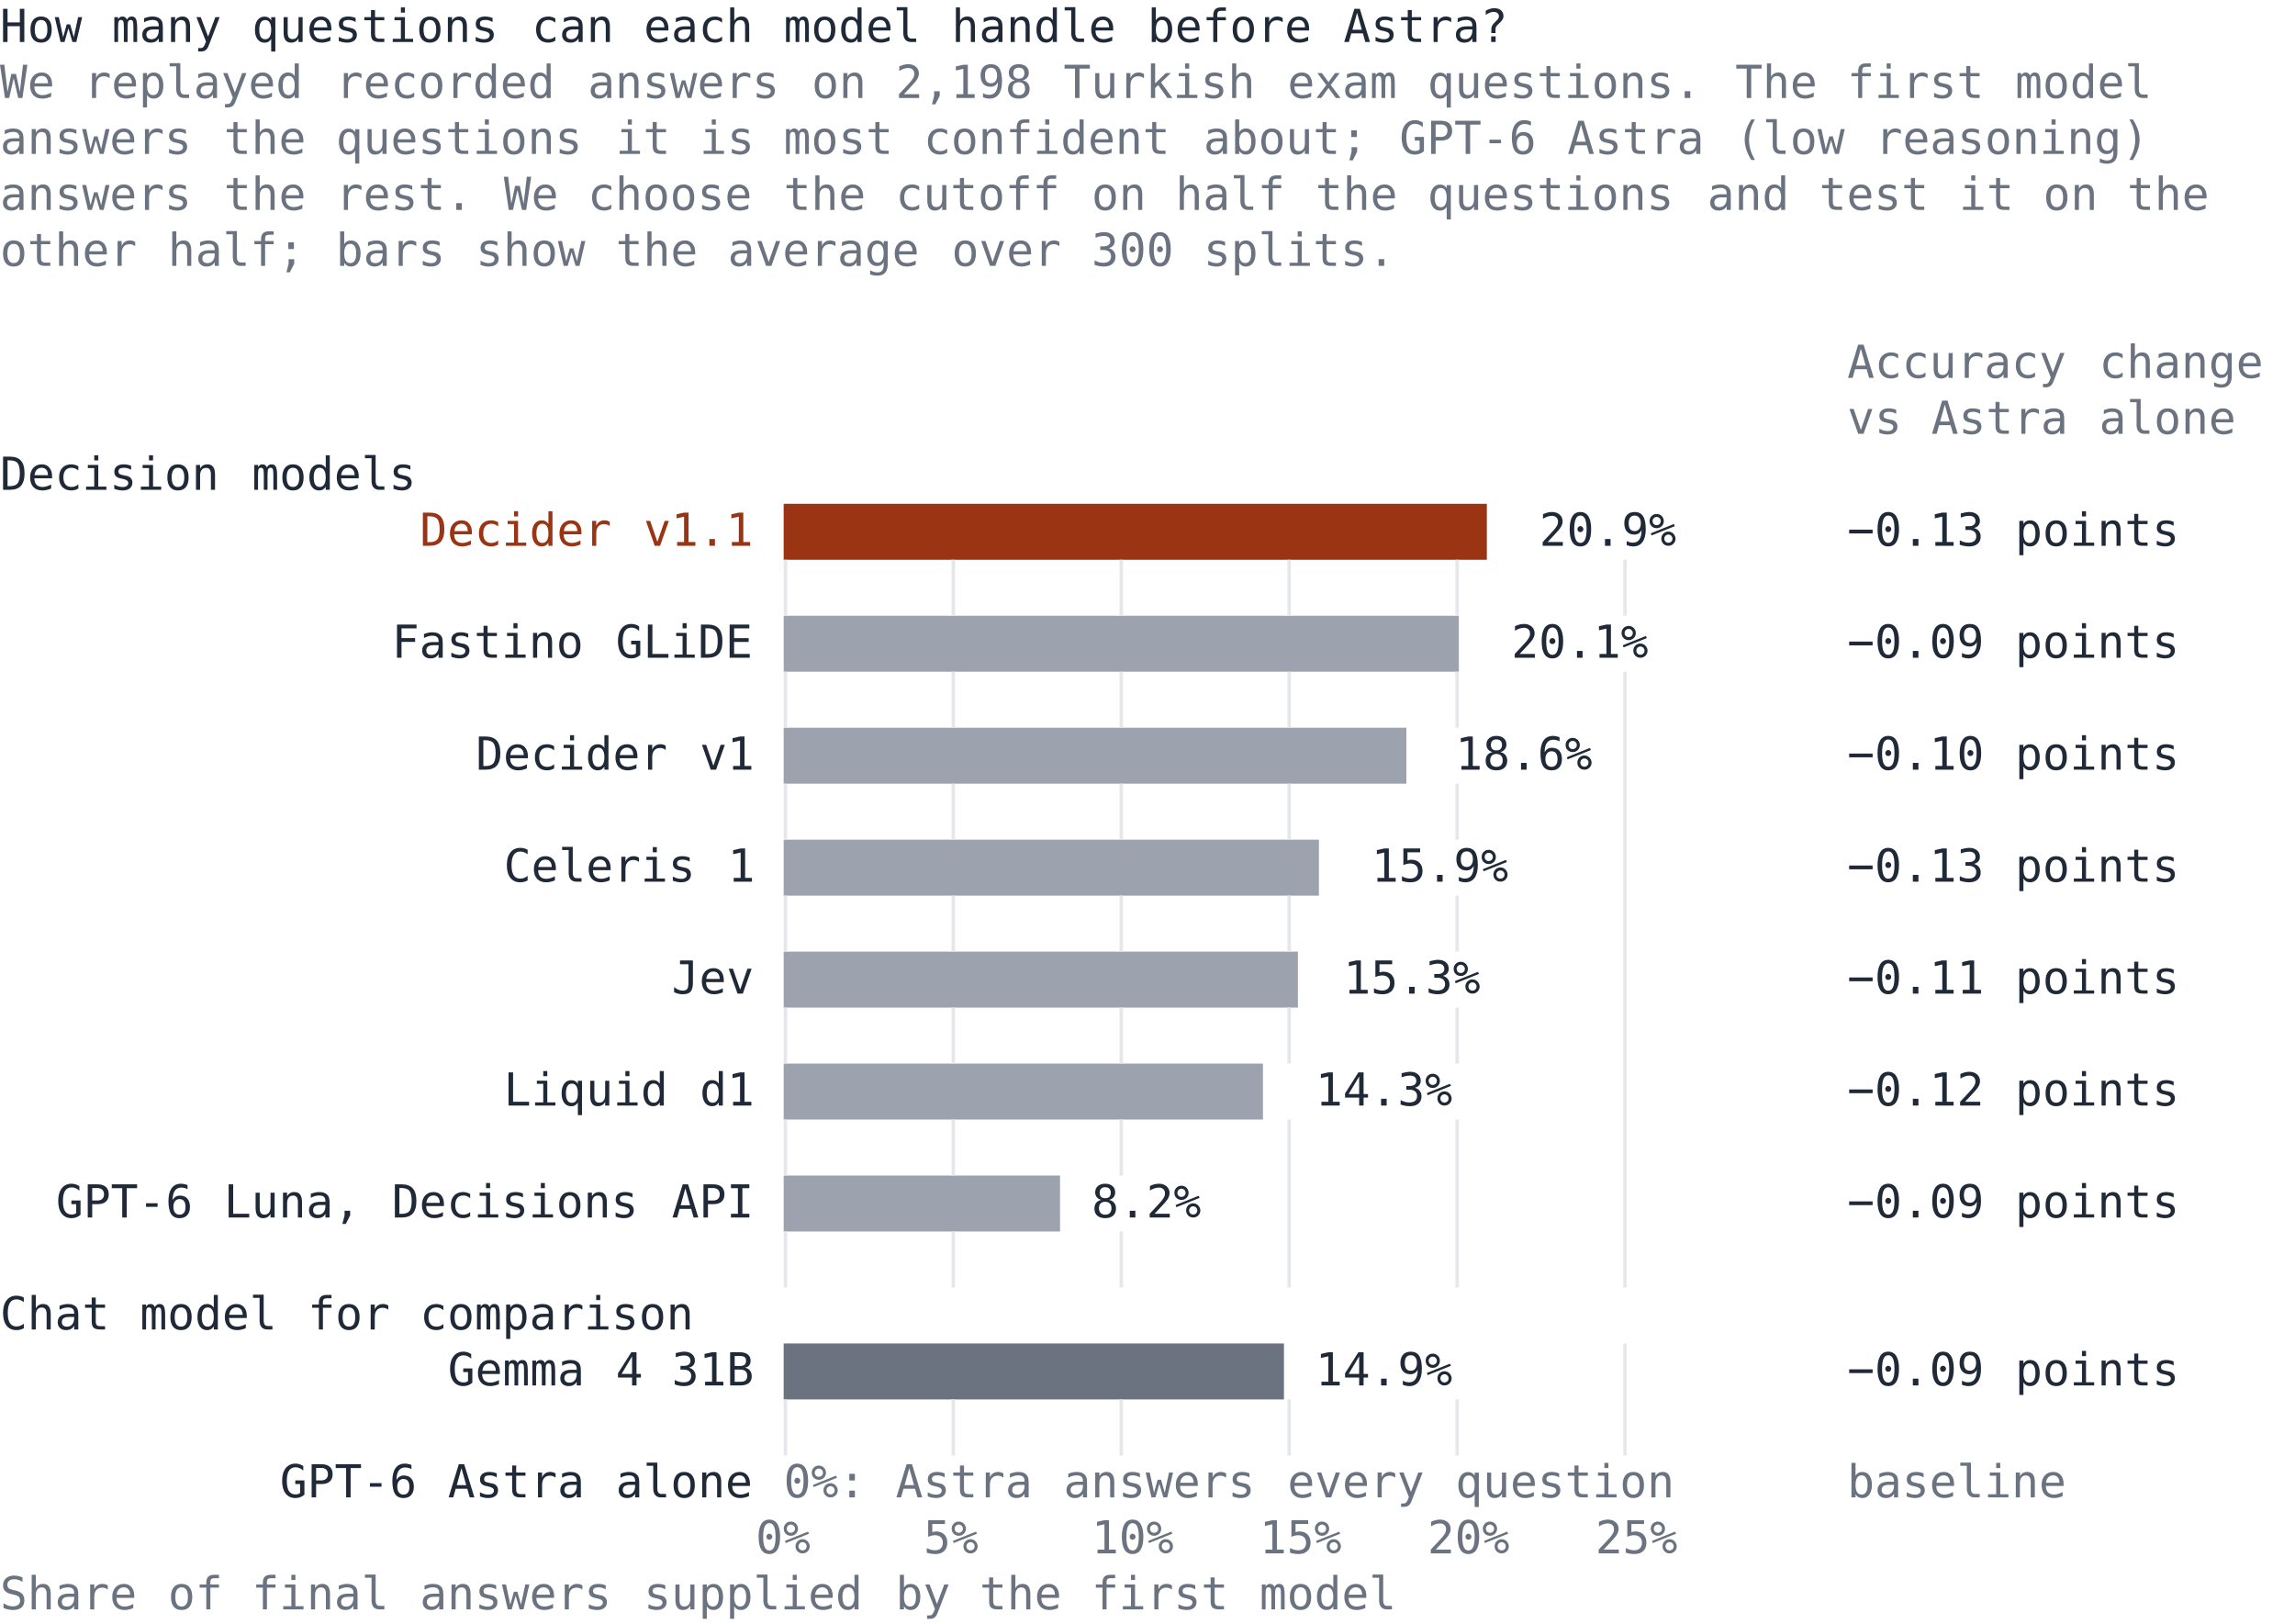
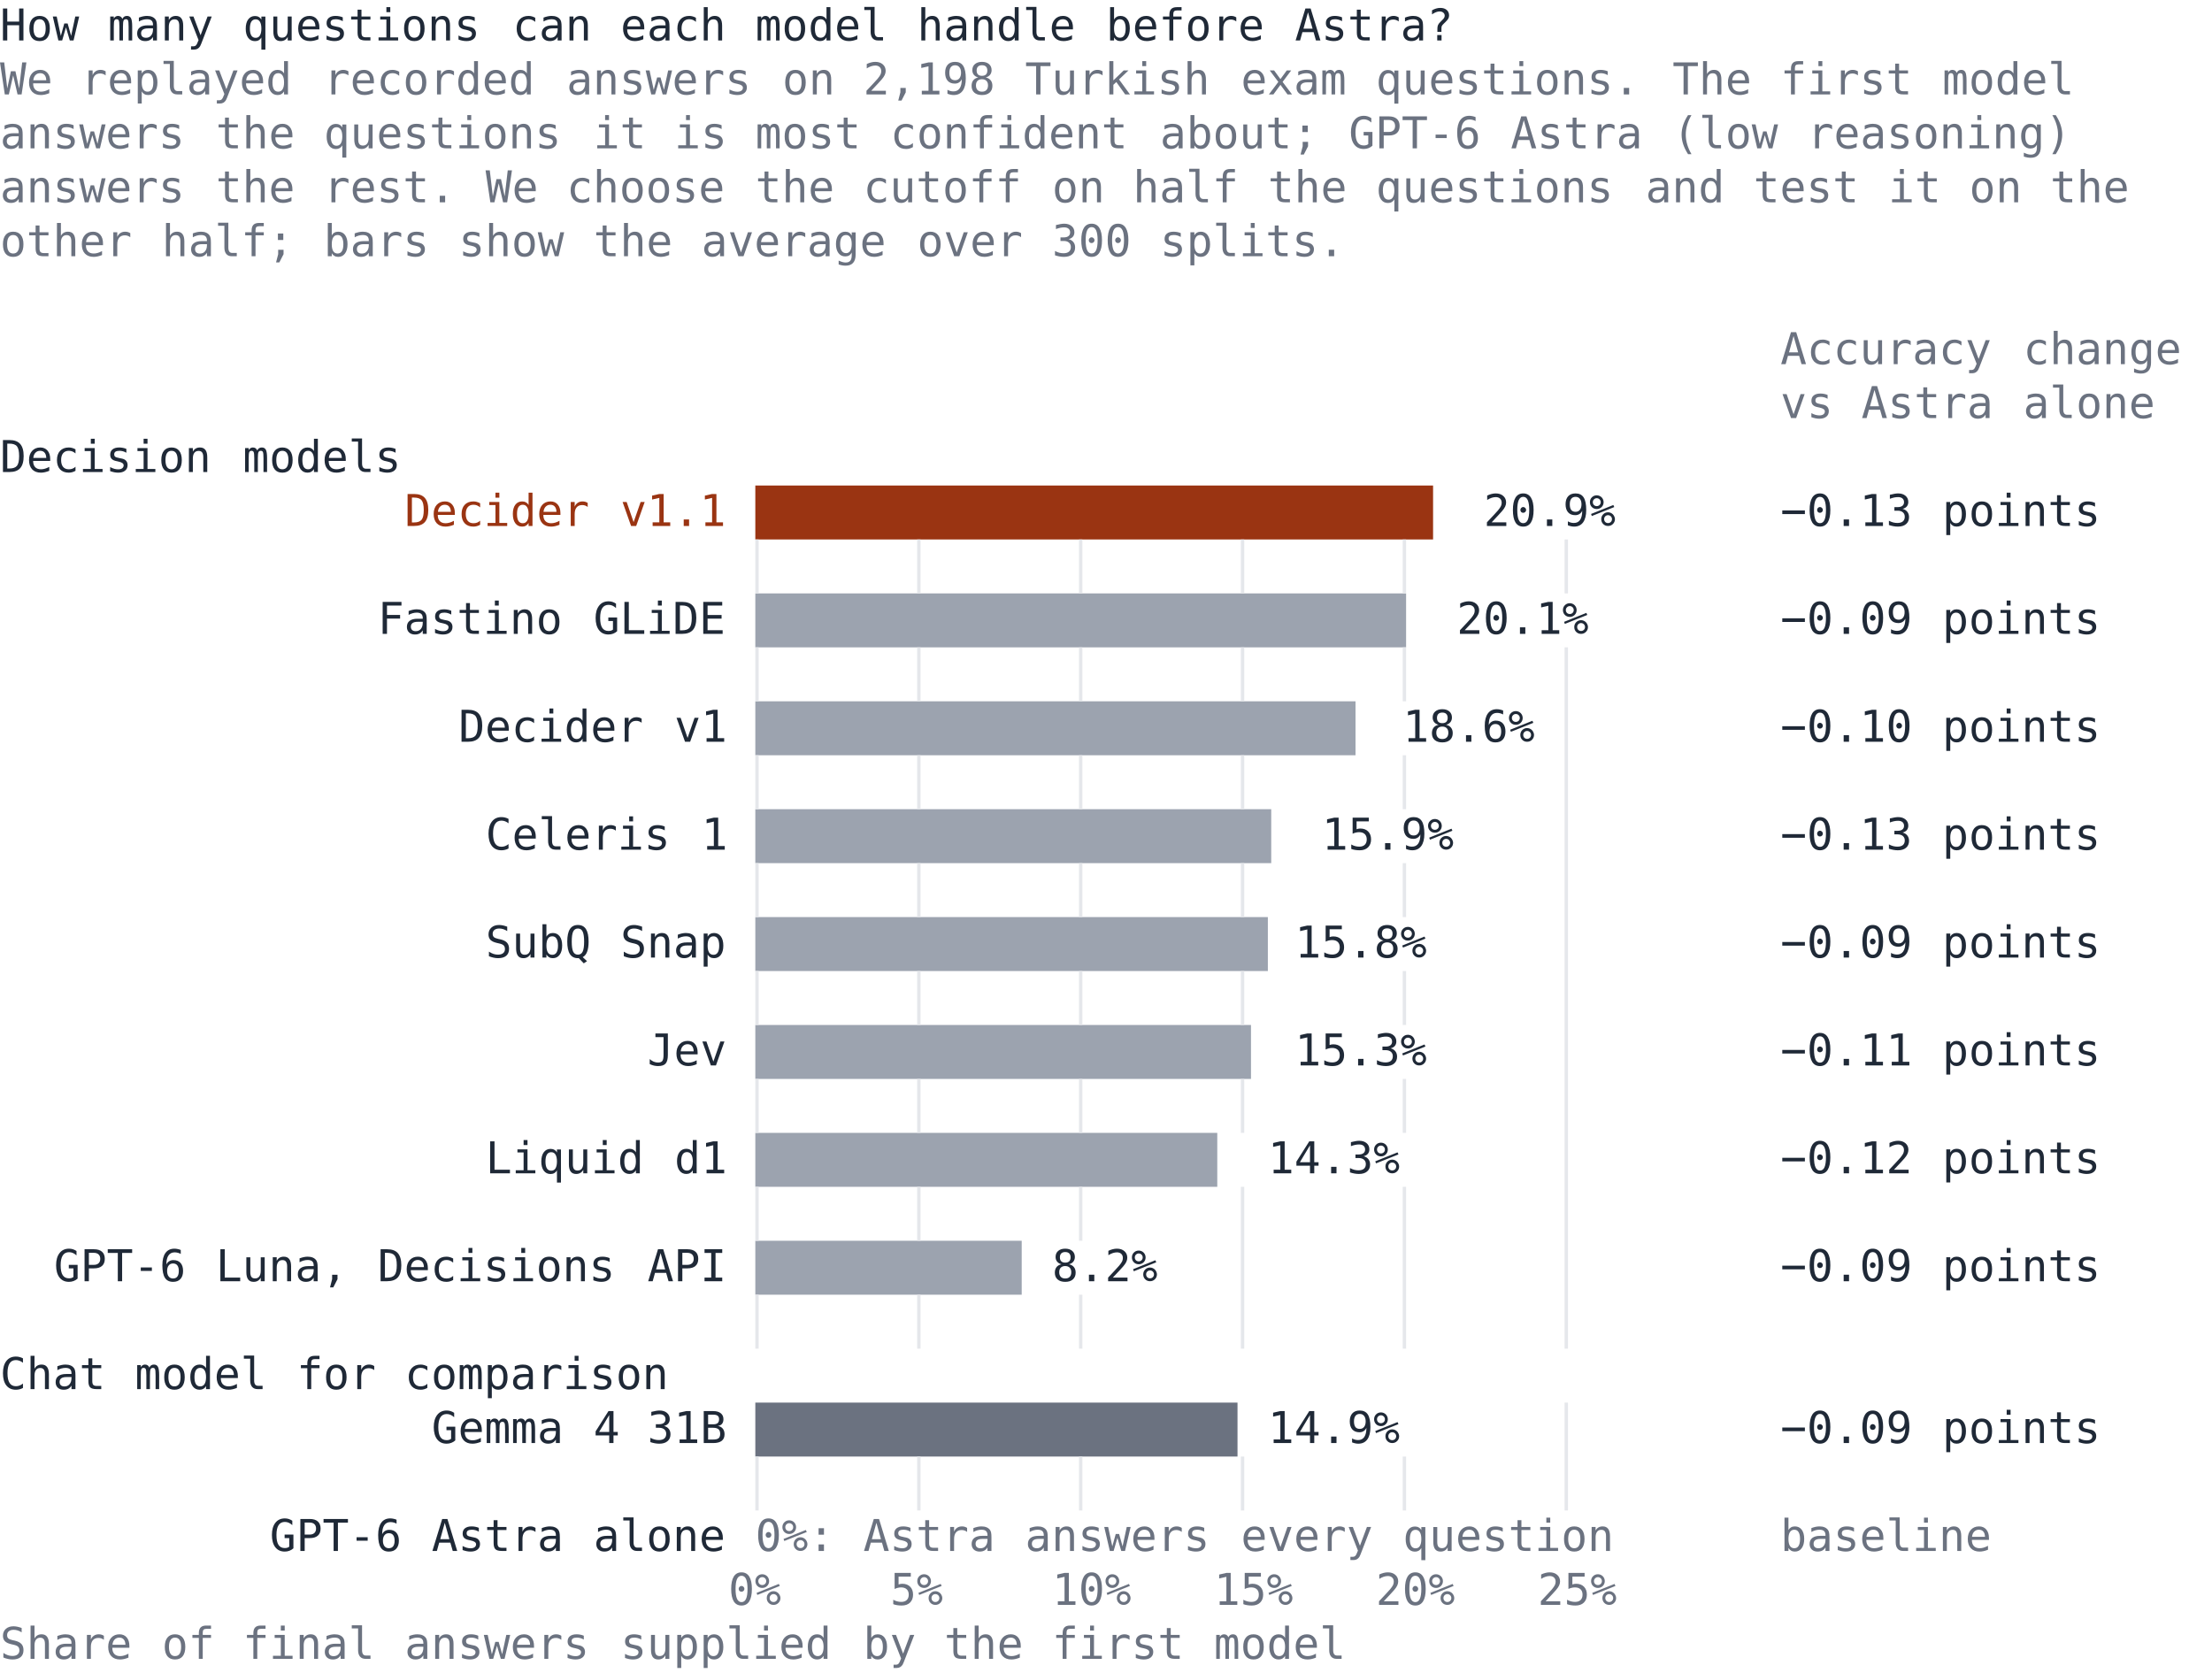
- <svg xmlns="http://www.w3.org/2000/svg" viewBox="0 0 656 464" width="656" height="464" role="img">
+ <svg xmlns="http://www.w3.org/2000/svg" viewBox="0 0 656 496" width="656" height="496" role="img">
  <style>text{font:13px ui-monospace,SFMono-Regular,Menlo,Consolas,"DejaVu Sans Mono",monospace;white-space:pre}</style>
-   <path fill="#6b7280" d="M224 384h8v16h-8zM232 384h8v16h-8zM240 384h8v16h-8zM248 384h8v16h-8zM256 384h8v16h-8zM264 384h8v16h-8zM272 384h8v16h-8zM280 384h8v16h-8zM288 384h8v16h-8zM296 384h8v16h-8zM304 384h8v16h-8zM312 384h8v16h-8zM320 384h8v16h-8zM328 384h8v16h-8zM336 384h8v16h-8zM344 384h8v16h-8zM352 384h8v16h-8zM360 384h7v16h-7z" />
+   <path fill="#6b7280" d="M224 416h8v16h-8zM232 416h8v16h-8zM240 416h8v16h-8zM248 416h8v16h-8zM256 416h8v16h-8zM264 416h8v16h-8zM272 416h8v16h-8zM280 416h8v16h-8zM288 416h8v16h-8zM296 416h8v16h-8zM304 416h8v16h-8zM312 416h8v16h-8zM320 416h8v16h-8zM328 416h8v16h-8zM336 416h8v16h-8zM344 416h8v16h-8zM352 416h8v16h-8zM360 416h7v16h-7z" />
  <path fill="#9a3412" d="M224 144h8v16h-8zM232 144h8v16h-8zM240 144h8v16h-8zM248 144h8v16h-8zM256 144h8v16h-8zM264 144h8v16h-8zM272 144h8v16h-8zM280 144h8v16h-8zM288 144h8v16h-8zM296 144h8v16h-8zM304 144h8v16h-8zM312 144h8v16h-8zM320 144h8v16h-8zM328 144h8v16h-8zM336 144h8v16h-8zM344 144h8v16h-8zM352 144h8v16h-8zM360 144h8v16h-8zM368 144h8v16h-8zM376 144h8v16h-8zM384 144h8v16h-8zM392 144h8v16h-8zM400 144h8v16h-8zM408 144h8v16h-8zM416 144h8v16h-8zM424 144h1v16h-1z" />
-   <path fill="#9ca3af" d="M224 176h8v16h-8zM232 176h8v16h-8zM240 176h8v16h-8zM248 176h8v16h-8zM256 176h8v16h-8zM264 176h8v16h-8zM272 176h8v16h-8zM280 176h8v16h-8zM288 176h8v16h-8zM296 176h8v16h-8zM304 176h8v16h-8zM312 176h8v16h-8zM320 176h8v16h-8zM328 176h8v16h-8zM336 176h8v16h-8zM344 176h8v16h-8zM352 176h8v16h-8zM360 176h8v16h-8zM368 176h8v16h-8zM376 176h8v16h-8zM384 176h8v16h-8zM392 176h8v16h-8zM400 176h8v16h-8zM408 176h8v16h-8zM416 176h1v16h-1zM224 208h8v16h-8zM232 208h8v16h-8zM240 208h8v16h-8zM248 208h8v16h-8zM256 208h8v16h-8zM264 208h8v16h-8zM272 208h8v16h-8zM280 208h8v16h-8zM288 208h8v16h-8zM296 208h8v16h-8zM304 208h8v16h-8zM312 208h8v16h-8zM320 208h8v16h-8zM328 208h8v16h-8zM336 208h8v16h-8zM344 208h8v16h-8zM352 208h8v16h-8zM360 208h8v16h-8zM368 208h8v16h-8zM376 208h8v16h-8zM384 208h8v16h-8zM392 208h8v16h-8zM400 208h2v16h-2zM224 240h8v16h-8zM232 240h8v16h-8zM240 240h8v16h-8zM248 240h8v16h-8zM256 240h8v16h-8zM264 240h8v16h-8zM272 240h8v16h-8zM280 240h8v16h-8zM288 240h8v16h-8zM296 240h8v16h-8zM304 240h8v16h-8zM312 240h8v16h-8zM320 240h8v16h-8zM328 240h8v16h-8zM336 240h8v16h-8zM344 240h8v16h-8zM352 240h8v16h-8zM360 240h8v16h-8zM368 240h8v16h-8zM376 240h1v16h-1zM224 272h8v16h-8zM232 272h8v16h-8zM240 272h8v16h-8zM248 272h8v16h-8zM256 272h8v16h-8zM264 272h8v16h-8zM272 272h8v16h-8zM280 272h8v16h-8zM288 272h8v16h-8zM296 272h8v16h-8zM304 272h8v16h-8zM312 272h8v16h-8zM320 272h8v16h-8zM328 272h8v16h-8zM336 272h8v16h-8zM344 272h8v16h-8zM352 272h8v16h-8zM360 272h8v16h-8zM368 272h3v16h-3zM224 304h8v16h-8zM232 304h8v16h-8zM240 304h8v16h-8zM248 304h8v16h-8zM256 304h8v16h-8zM264 304h8v16h-8zM272 304h8v16h-8zM280 304h8v16h-8zM288 304h8v16h-8zM296 304h8v16h-8zM304 304h8v16h-8zM312 304h8v16h-8zM320 304h8v16h-8zM328 304h8v16h-8zM336 304h8v16h-8zM344 304h8v16h-8zM352 304h8v16h-8zM360 304h1v16h-1zM224 336h8v16h-8zM232 336h8v16h-8zM240 336h8v16h-8zM248 336h8v16h-8zM256 336h8v16h-8zM264 336h8v16h-8zM272 336h8v16h-8zM280 336h8v16h-8zM288 336h8v16h-8zM296 336h7v16h-7z" />
-   <path fill="#e5e7eb" d="M224 160h1v16h-1zM272 160h1v16h-1zM320 160h1v16h-1zM368 160h1v16h-1zM416 160h1v16h-1zM464 160h1v16h-1zM224 192h1v16h-1zM272 192h1v16h-1zM320 192h1v16h-1zM368 192h1v16h-1zM416 192h1v16h-1zM464 192h1v16h-1zM464 208h1v16h-1zM224 224h1v16h-1zM272 224h1v16h-1zM320 224h1v16h-1zM368 224h1v16h-1zM416 224h1v16h-1zM464 224h1v16h-1zM464 240h1v16h-1zM224 256h1v16h-1zM272 256h1v16h-1zM320 256h1v16h-1zM368 256h1v16h-1zM416 256h1v16h-1zM464 256h1v16h-1zM464 272h1v16h-1zM224 288h1v16h-1zM272 288h1v16h-1zM320 288h1v16h-1zM368 288h1v16h-1zM416 288h1v16h-1zM464 288h1v16h-1zM464 304h1v16h-1zM224 320h1v16h-1zM272 320h1v16h-1zM320 320h1v16h-1zM368 320h1v16h-1zM416 320h1v16h-1zM464 320h1v16h-1zM368 336h1v16h-1zM416 336h1v16h-1zM464 336h1v16h-1zM224 352h1v16h-1zM272 352h1v16h-1zM320 352h1v16h-1zM368 352h1v16h-1zM416 352h1v16h-1zM464 352h1v16h-1zM464 384h1v16h-1zM224 400h1v16h-1zM272 400h1v16h-1zM320 400h1v16h-1zM368 400h1v16h-1zM416 400h1v16h-1zM464 400h1v16h-1z" />
+   <path fill="#9ca3af" d="M224 176h8v16h-8zM232 176h8v16h-8zM240 176h8v16h-8zM248 176h8v16h-8zM256 176h8v16h-8zM264 176h8v16h-8zM272 176h8v16h-8zM280 176h8v16h-8zM288 176h8v16h-8zM296 176h8v16h-8zM304 176h8v16h-8zM312 176h8v16h-8zM320 176h8v16h-8zM328 176h8v16h-8zM336 176h8v16h-8zM344 176h8v16h-8zM352 176h8v16h-8zM360 176h8v16h-8zM368 176h8v16h-8zM376 176h8v16h-8zM384 176h8v16h-8zM392 176h8v16h-8zM400 176h8v16h-8zM408 176h8v16h-8zM416 176h1v16h-1zM224 208h8v16h-8zM232 208h8v16h-8zM240 208h8v16h-8zM248 208h8v16h-8zM256 208h8v16h-8zM264 208h8v16h-8zM272 208h8v16h-8zM280 208h8v16h-8zM288 208h8v16h-8zM296 208h8v16h-8zM304 208h8v16h-8zM312 208h8v16h-8zM320 208h8v16h-8zM328 208h8v16h-8zM336 208h8v16h-8zM344 208h8v16h-8zM352 208h8v16h-8zM360 208h8v16h-8zM368 208h8v16h-8zM376 208h8v16h-8zM384 208h8v16h-8zM392 208h8v16h-8zM400 208h2v16h-2zM224 240h8v16h-8zM232 240h8v16h-8zM240 240h8v16h-8zM248 240h8v16h-8zM256 240h8v16h-8zM264 240h8v16h-8zM272 240h8v16h-8zM280 240h8v16h-8zM288 240h8v16h-8zM296 240h8v16h-8zM304 240h8v16h-8zM312 240h8v16h-8zM320 240h8v16h-8zM328 240h8v16h-8zM336 240h8v16h-8zM344 240h8v16h-8zM352 240h8v16h-8zM360 240h8v16h-8zM368 240h8v16h-8zM376 240h1v16h-1zM224 272h8v16h-8zM232 272h8v16h-8zM240 272h8v16h-8zM248 272h8v16h-8zM256 272h8v16h-8zM264 272h8v16h-8zM272 272h8v16h-8zM280 272h8v16h-8zM288 272h8v16h-8zM296 272h8v16h-8zM304 272h8v16h-8zM312 272h8v16h-8zM320 272h8v16h-8zM328 272h8v16h-8zM336 272h8v16h-8zM344 272h8v16h-8zM352 272h8v16h-8zM360 272h8v16h-8zM368 272h8v16h-8zM224 304h8v16h-8zM232 304h8v16h-8zM240 304h8v16h-8zM248 304h8v16h-8zM256 304h8v16h-8zM264 304h8v16h-8zM272 304h8v16h-8zM280 304h8v16h-8zM288 304h8v16h-8zM296 304h8v16h-8zM304 304h8v16h-8zM312 304h8v16h-8zM320 304h8v16h-8zM328 304h8v16h-8zM336 304h8v16h-8zM344 304h8v16h-8zM352 304h8v16h-8zM360 304h8v16h-8zM368 304h3v16h-3zM224 336h8v16h-8zM232 336h8v16h-8zM240 336h8v16h-8zM248 336h8v16h-8zM256 336h8v16h-8zM264 336h8v16h-8zM272 336h8v16h-8zM280 336h8v16h-8zM288 336h8v16h-8zM296 336h8v16h-8zM304 336h8v16h-8zM312 336h8v16h-8zM320 336h8v16h-8zM328 336h8v16h-8zM336 336h8v16h-8zM344 336h8v16h-8zM352 336h8v16h-8zM360 336h1v16h-1zM224 368h8v16h-8zM232 368h8v16h-8zM240 368h8v16h-8zM248 368h8v16h-8zM256 368h8v16h-8zM264 368h8v16h-8zM272 368h8v16h-8zM280 368h8v16h-8zM288 368h8v16h-8zM296 368h7v16h-7z" />
+   <path fill="#e5e7eb" d="M224 160h1v16h-1zM272 160h1v16h-1zM320 160h1v16h-1zM368 160h1v16h-1zM416 160h1v16h-1zM464 160h1v16h-1zM224 192h1v16h-1zM272 192h1v16h-1zM320 192h1v16h-1zM368 192h1v16h-1zM416 192h1v16h-1zM464 192h1v16h-1zM464 208h1v16h-1zM224 224h1v16h-1zM272 224h1v16h-1zM320 224h1v16h-1zM368 224h1v16h-1zM416 224h1v16h-1zM464 224h1v16h-1zM464 240h1v16h-1zM224 256h1v16h-1zM272 256h1v16h-1zM320 256h1v16h-1zM368 256h1v16h-1zM416 256h1v16h-1zM464 256h1v16h-1zM464 272h1v16h-1zM224 288h1v16h-1zM272 288h1v16h-1zM320 288h1v16h-1zM368 288h1v16h-1zM416 288h1v16h-1zM464 288h1v16h-1zM464 304h1v16h-1zM224 320h1v16h-1zM272 320h1v16h-1zM320 320h1v16h-1zM368 320h1v16h-1zM416 320h1v16h-1zM464 320h1v16h-1zM464 336h1v16h-1zM224 352h1v16h-1zM272 352h1v16h-1zM320 352h1v16h-1zM368 352h1v16h-1zM416 352h1v16h-1zM464 352h1v16h-1zM368 368h1v16h-1zM416 368h1v16h-1zM464 368h1v16h-1zM224 384h1v16h-1zM272 384h1v16h-1zM320 384h1v16h-1zM368 384h1v16h-1zM416 384h1v16h-1zM464 384h1v16h-1zM464 416h1v16h-1zM224 432h1v16h-1zM272 432h1v16h-1zM320 432h1v16h-1zM368 432h1v16h-1zM416 432h1v16h-1zM464 432h1v16h-1z" />
  <text x="0 8 16" y="12" fill="#1f2937" font-weight="600">How</text>
  <text x="32 40 48 56" y="12" fill="#1f2937" font-weight="600">many</text>
  <text x="72 80 88 96 104 112 120 128 136" y="12" fill="#1f2937" font-weight="600">questions</text>
  <text x="152 160 168" y="12" fill="#1f2937" font-weight="600">can</text>
  <text x="184 192 200 208" y="12" fill="#1f2937" font-weight="600">each</text>
  <text x="224 232 240 248 256" y="12" fill="#1f2937" font-weight="600">model</text>
  <text x="272 280 288 296 304 312" y="12" fill="#1f2937" font-weight="600">handle</text>
  <text x="328 336 344 352 360 368" y="12" fill="#1f2937" font-weight="600">before</text>
  <text x="384 392 400 408 416 424" y="12" fill="#1f2937" font-weight="600">Astra?</text>
  <text x="0 8" y="28" fill="#6b7280">We</text>
  <text x="24 32 40 48 56 64 72 80" y="28" fill="#6b7280">replayed</text>
  <text x="96 104 112 120 128 136 144 152" y="28" fill="#6b7280">recorded</text>
  <text x="168 176 184 192 200 208 216" y="28" fill="#6b7280">answers</text>
  <text x="232 240" y="28" fill="#6b7280">on</text>
  <text x="256 264 272 280 288" y="28" fill="#6b7280">2,198</text>
  <text x="304 312 320 328 336 344 352" y="28" fill="#6b7280">Turkish</text>
  <text x="368 376 384 392" y="28" fill="#6b7280">exam</text>
  <text x="408 416 424 432 440 448 456 464 472 480" y="28" fill="#6b7280">questions.</text>
  <text x="496 504 512" y="28" fill="#6b7280">The</text>
  <text x="528 536 544 552 560" y="28" fill="#6b7280">first</text>
  <text x="576 584 592 600 608" y="28" fill="#6b7280">model</text>
  <text x="0 8 16 24 32 40 48" y="44" fill="#6b7280">answers</text>
  <text x="64 72 80" y="44" fill="#6b7280">the</text>
  <text x="96 104 112 120 128 136 144 152 160" y="44" fill="#6b7280">questions</text>
  <text x="176 184" y="44" fill="#6b7280">it</text>
  <text x="200 208" y="44" fill="#6b7280">is</text>
  <text x="224 232 240 248" y="44" fill="#6b7280">most</text>
  <text x="264 272 280 288 296 304 312 320 328" y="44" fill="#6b7280">confident</text>
  <text x="344 352 360 368 376 384" y="44" fill="#6b7280">about;</text>
  <text x="400 408 416 424 432" y="44" fill="#6b7280">GPT-6</text>
  <text x="448 456 464 472 480" y="44" fill="#6b7280">Astra</text>
  <text x="496 504 512 520" y="44" fill="#6b7280">(low</text>
  <text x="536 544 552 560 568 576 584 592 600 608" y="44" fill="#6b7280">reasoning)</text>
  <text x="0 8 16 24 32 40 48" y="60" fill="#6b7280">answers</text>
  <text x="64 72 80" y="60" fill="#6b7280">the</text>
  <text x="96 104 112 120 128" y="60" fill="#6b7280">rest.</text>
  <text x="144 152" y="60" fill="#6b7280">We</text>
  <text x="168 176 184 192 200 208" y="60" fill="#6b7280">choose</text>
  <text x="224 232 240" y="60" fill="#6b7280">the</text>
  <text x="256 264 272 280 288 296" y="60" fill="#6b7280">cutoff</text>
  <text x="312 320" y="60" fill="#6b7280">on</text>
  <text x="336 344 352 360" y="60" fill="#6b7280">half</text>
  <text x="376 384 392" y="60" fill="#6b7280">the</text>
  <text x="408 416 424 432 440 448 456 464 472" y="60" fill="#6b7280">questions</text>
  <text x="488 496 504" y="60" fill="#6b7280">and</text>
  <text x="520 528 536 544" y="60" fill="#6b7280">test</text>
  <text x="560 568" y="60" fill="#6b7280">it</text>
  <text x="584 592" y="60" fill="#6b7280">on</text>
  <text x="608 616 624" y="60" fill="#6b7280">the</text>
  <text x="0 8 16 24 32" y="76" fill="#6b7280">other</text>
  <text x="48 56 64 72 80" y="76" fill="#6b7280">half;</text>
  <text x="96 104 112 120" y="76" fill="#6b7280">bars</text>
  <text x="136 144 152 160" y="76" fill="#6b7280">show</text>
  <text x="176 184 192" y="76" fill="#6b7280">the</text>
  <text x="208 216 224 232 240 248 256" y="76" fill="#6b7280">average</text>
  <text x="272 280 288 296" y="76" fill="#6b7280">over</text>
  <text x="312 320 328" y="76" fill="#6b7280">300</text>
  <text x="344 352 360 368 376 384 392" y="76" fill="#6b7280">splits.</text>
  <text x="528 536 544 552 560 568 576 584" y="108" fill="#6b7280">Accuracy</text>
  <text x="600 608 616 624 632 640" y="108" fill="#6b7280">change</text>
  <text x="528 536" y="124" fill="#6b7280">vs</text>
  <text x="552 560 568 576 584" y="124" fill="#6b7280">Astra</text>
  <text x="600 608 616 624 632" y="124" fill="#6b7280">alone</text>
  <text x="0 8 16 24 32 40 48 56" y="140" fill="#1f2937" font-weight="600">Decision</text>
  <text x="72 80 88 96 104 112" y="140" fill="#1f2937" font-weight="600">models</text>
  <text x="120 128 136 144 152 160 168" y="156" fill="#9a3412" font-weight="600">Decider</text>
  <text x="184 192 200 208" y="156" fill="#9a3412" font-weight="600">v1.1</text>
  <text x="440 448 456 464 472" y="156" fill="#1f2937" font-weight="600">20.9%</text>
  <text x="528 536 544 552 560" y="156" fill="#1f2937">−0.13</text>
  <text x="576 584 592 600 608 616" y="156" fill="#1f2937">points</text>
  <text x="112 120 128 136 144 152 160" y="188" fill="#1f2937">Fastino</text>
  <text x="176 184 192 200 208" y="188" fill="#1f2937">GLiDE</text>
  <text x="432 440 448 456 464" y="188" fill="#1f2937">20.1%</text>
  <text x="528 536 544 552 560" y="188" fill="#1f2937">−0.09</text>
  <text x="576 584 592 600 608 616" y="188" fill="#1f2937">points</text>
  <text x="136 144 152 160 168 176 184" y="220" fill="#1f2937">Decider</text>
  <text x="200 208" y="220" fill="#1f2937">v1</text>
  <text x="416 424 432 440 448" y="220" fill="#1f2937">18.6%</text>
  <text x="528 536 544 552 560" y="220" fill="#1f2937">−0.10</text>
  <text x="576 584 592 600 608 616" y="220" fill="#1f2937">points</text>
  <text x="144 152 160 168 176 184 192" y="252" fill="#1f2937">Celeris</text>
  <text x="208" y="252" fill="#1f2937">1</text>
  <text x="392 400 408 416 424" y="252" fill="#1f2937">15.9%</text>
  <text x="528 536 544 552 560" y="252" fill="#1f2937">−0.13</text>
  <text x="576 584 592 600 608 616" y="252" fill="#1f2937">points</text>
-   <text x="192 200 208" y="284" fill="#1f2937">Jev</text>
-   <text x="384 392 400 408 416" y="284" fill="#1f2937">15.3%</text>
-   <text x="528 536 544 552 560" y="284" fill="#1f2937">−0.11</text>
+   <text x="144 152 160 168" y="284" fill="#1f2937">SubQ</text>
+   <text x="184 192 200 208" y="284" fill="#1f2937">Snap</text>
+   <text x="384 392 400 408 416" y="284" fill="#1f2937">15.8%</text>
+   <text x="528 536 544 552 560" y="284" fill="#1f2937">−0.09</text>
  <text x="576 584 592 600 608 616" y="284" fill="#1f2937">points</text>
-   <text x="144 152 160 168 176 184" y="316" fill="#1f2937">Liquid</text>
-   <text x="200 208" y="316" fill="#1f2937">d1</text>
-   <text x="376 384 392 400 408" y="316" fill="#1f2937">14.3%</text>
-   <text x="528 536 544 552 560" y="316" fill="#1f2937">−0.12</text>
+   <text x="192 200 208" y="316" fill="#1f2937">Jev</text>
+   <text x="384 392 400 408 416" y="316" fill="#1f2937">15.3%</text>
+   <text x="528 536 544 552 560" y="316" fill="#1f2937">−0.11</text>
  <text x="576 584 592 600 608 616" y="316" fill="#1f2937">points</text>
-   <text x="16 24 32 40 48" y="348" fill="#1f2937">GPT-6</text>
-   <text x="64 72 80 88 96" y="348" fill="#1f2937">Luna,</text>
-   <text x="112 120 128 136 144 152 160 168 176" y="348" fill="#1f2937">Decisions</text>
-   <text x="192 200 208" y="348" fill="#1f2937">API</text>
-   <text x="312 320 328 336" y="348" fill="#1f2937">8.2%</text>
-   <text x="528 536 544 552 560" y="348" fill="#1f2937">−0.09</text>
+   <text x="144 152 160 168 176 184" y="348" fill="#1f2937">Liquid</text>
+   <text x="200 208" y="348" fill="#1f2937">d1</text>
+   <text x="376 384 392 400 408" y="348" fill="#1f2937">14.3%</text>
+   <text x="528 536 544 552 560" y="348" fill="#1f2937">−0.12</text>
  <text x="576 584 592 600 608 616" y="348" fill="#1f2937">points</text>
-   <text x="0 8 16 24" y="380" fill="#1f2937" font-weight="600">Chat</text>
-   <text x="40 48 56 64 72" y="380" fill="#1f2937" font-weight="600">model</text>
-   <text x="88 96 104" y="380" fill="#1f2937" font-weight="600">for</text>
-   <text x="120 128 136 144 152 160 168 176 184 192" y="380" fill="#1f2937" font-weight="600">comparison</text>
-   <text x="128 136 144 152 160" y="396" fill="#1f2937">Gemma</text>
-   <text x="176" y="396" fill="#1f2937">4</text>
-   <text x="192 200 208" y="396" fill="#1f2937">31B</text>
-   <text x="376 384 392 400 408" y="396" fill="#1f2937">14.9%</text>
-   <text x="528 536 544 552 560" y="396" fill="#1f2937">−0.09</text>
-   <text x="576 584 592 600 608 616" y="396" fill="#1f2937">points</text>
-   <text x="80 88 96 104 112" y="428" fill="#1f2937">GPT-6</text>
-   <text x="128 136 144 152 160" y="428" fill="#1f2937">Astra</text>
-   <text x="176 184 192 200 208" y="428" fill="#1f2937">alone</text>
-   <text x="224 232 240" y="428" fill="#6b7280">0%:</text>
-   <text x="256 264 272 280 288" y="428" fill="#6b7280">Astra</text>
-   <text x="304 312 320 328 336 344 352" y="428" fill="#6b7280">answers</text>
-   <text x="368 376 384 392 400" y="428" fill="#6b7280">every</text>
-   <text x="416 424 432 440 448 456 464 472" y="428" fill="#6b7280">question</text>
-   <text x="528 536 544 552 560 568 576 584" y="428" fill="#6b7280">baseline</text>
-   <text x="216 224" y="444" fill="#6b7280">0%</text>
-   <text x="264 272" y="444" fill="#6b7280">5%</text>
-   <text x="312 320 328" y="444" fill="#6b7280">10%</text>
-   <text x="360 368 376" y="444" fill="#6b7280">15%</text>
-   <text x="408 416 424" y="444" fill="#6b7280">20%</text>
-   <text x="456 464 472" y="444" fill="#6b7280">25%</text>
-   <text x="0 8 16 24 32" y="460" fill="#6b7280">Share</text>
-   <text x="48 56" y="460" fill="#6b7280">of</text>
-   <text x="72 80 88 96 104" y="460" fill="#6b7280">final</text>
-   <text x="120 128 136 144 152 160 168" y="460" fill="#6b7280">answers</text>
-   <text x="184 192 200 208 216 224 232 240" y="460" fill="#6b7280">supplied</text>
-   <text x="256 264" y="460" fill="#6b7280">by</text>
-   <text x="280 288 296" y="460" fill="#6b7280">the</text>
-   <text x="312 320 328 336 344" y="460" fill="#6b7280">first</text>
-   <text x="360 368 376 384 392" y="460" fill="#6b7280">model</text>
+   <text x="16 24 32 40 48" y="380" fill="#1f2937">GPT-6</text>
+   <text x="64 72 80 88 96" y="380" fill="#1f2937">Luna,</text>
+   <text x="112 120 128 136 144 152 160 168 176" y="380" fill="#1f2937">Decisions</text>
+   <text x="192 200 208" y="380" fill="#1f2937">API</text>
+   <text x="312 320 328 336" y="380" fill="#1f2937">8.2%</text>
+   <text x="528 536 544 552 560" y="380" fill="#1f2937">−0.09</text>
+   <text x="576 584 592 600 608 616" y="380" fill="#1f2937">points</text>
+   <text x="0 8 16 24" y="412" fill="#1f2937" font-weight="600">Chat</text>
+   <text x="40 48 56 64 72" y="412" fill="#1f2937" font-weight="600">model</text>
+   <text x="88 96 104" y="412" fill="#1f2937" font-weight="600">for</text>
+   <text x="120 128 136 144 152 160 168 176 184 192" y="412" fill="#1f2937" font-weight="600">comparison</text>
+   <text x="128 136 144 152 160" y="428" fill="#1f2937">Gemma</text>
+   <text x="176" y="428" fill="#1f2937">4</text>
+   <text x="192 200 208" y="428" fill="#1f2937">31B</text>
+   <text x="376 384 392 400 408" y="428" fill="#1f2937">14.9%</text>
+   <text x="528 536 544 552 560" y="428" fill="#1f2937">−0.09</text>
+   <text x="576 584 592 600 608 616" y="428" fill="#1f2937">points</text>
+   <text x="80 88 96 104 112" y="460" fill="#1f2937">GPT-6</text>
+   <text x="128 136 144 152 160" y="460" fill="#1f2937">Astra</text>
+   <text x="176 184 192 200 208" y="460" fill="#1f2937">alone</text>
+   <text x="224 232 240" y="460" fill="#6b7280">0%:</text>
+   <text x="256 264 272 280 288" y="460" fill="#6b7280">Astra</text>
+   <text x="304 312 320 328 336 344 352" y="460" fill="#6b7280">answers</text>
+   <text x="368 376 384 392 400" y="460" fill="#6b7280">every</text>
+   <text x="416 424 432 440 448 456 464 472" y="460" fill="#6b7280">question</text>
+   <text x="528 536 544 552 560 568 576 584" y="460" fill="#6b7280">baseline</text>
+   <text x="216 224" y="476" fill="#6b7280">0%</text>
+   <text x="264 272" y="476" fill="#6b7280">5%</text>
+   <text x="312 320 328" y="476" fill="#6b7280">10%</text>
+   <text x="360 368 376" y="476" fill="#6b7280">15%</text>
+   <text x="408 416 424" y="476" fill="#6b7280">20%</text>
+   <text x="456 464 472" y="476" fill="#6b7280">25%</text>
+   <text x="0 8 16 24 32" y="492" fill="#6b7280">Share</text>
+   <text x="48 56" y="492" fill="#6b7280">of</text>
+   <text x="72 80 88 96 104" y="492" fill="#6b7280">final</text>
+   <text x="120 128 136 144 152 160 168" y="492" fill="#6b7280">answers</text>
+   <text x="184 192 200 208 216 224 232 240" y="492" fill="#6b7280">supplied</text>
+   <text x="256 264" y="492" fill="#6b7280">by</text>
+   <text x="280 288 296" y="492" fill="#6b7280">the</text>
+   <text x="312 320 328 336 344" y="492" fill="#6b7280">first</text>
+   <text x="360 368 376 384 392" y="492" fill="#6b7280">model</text>
</svg>
